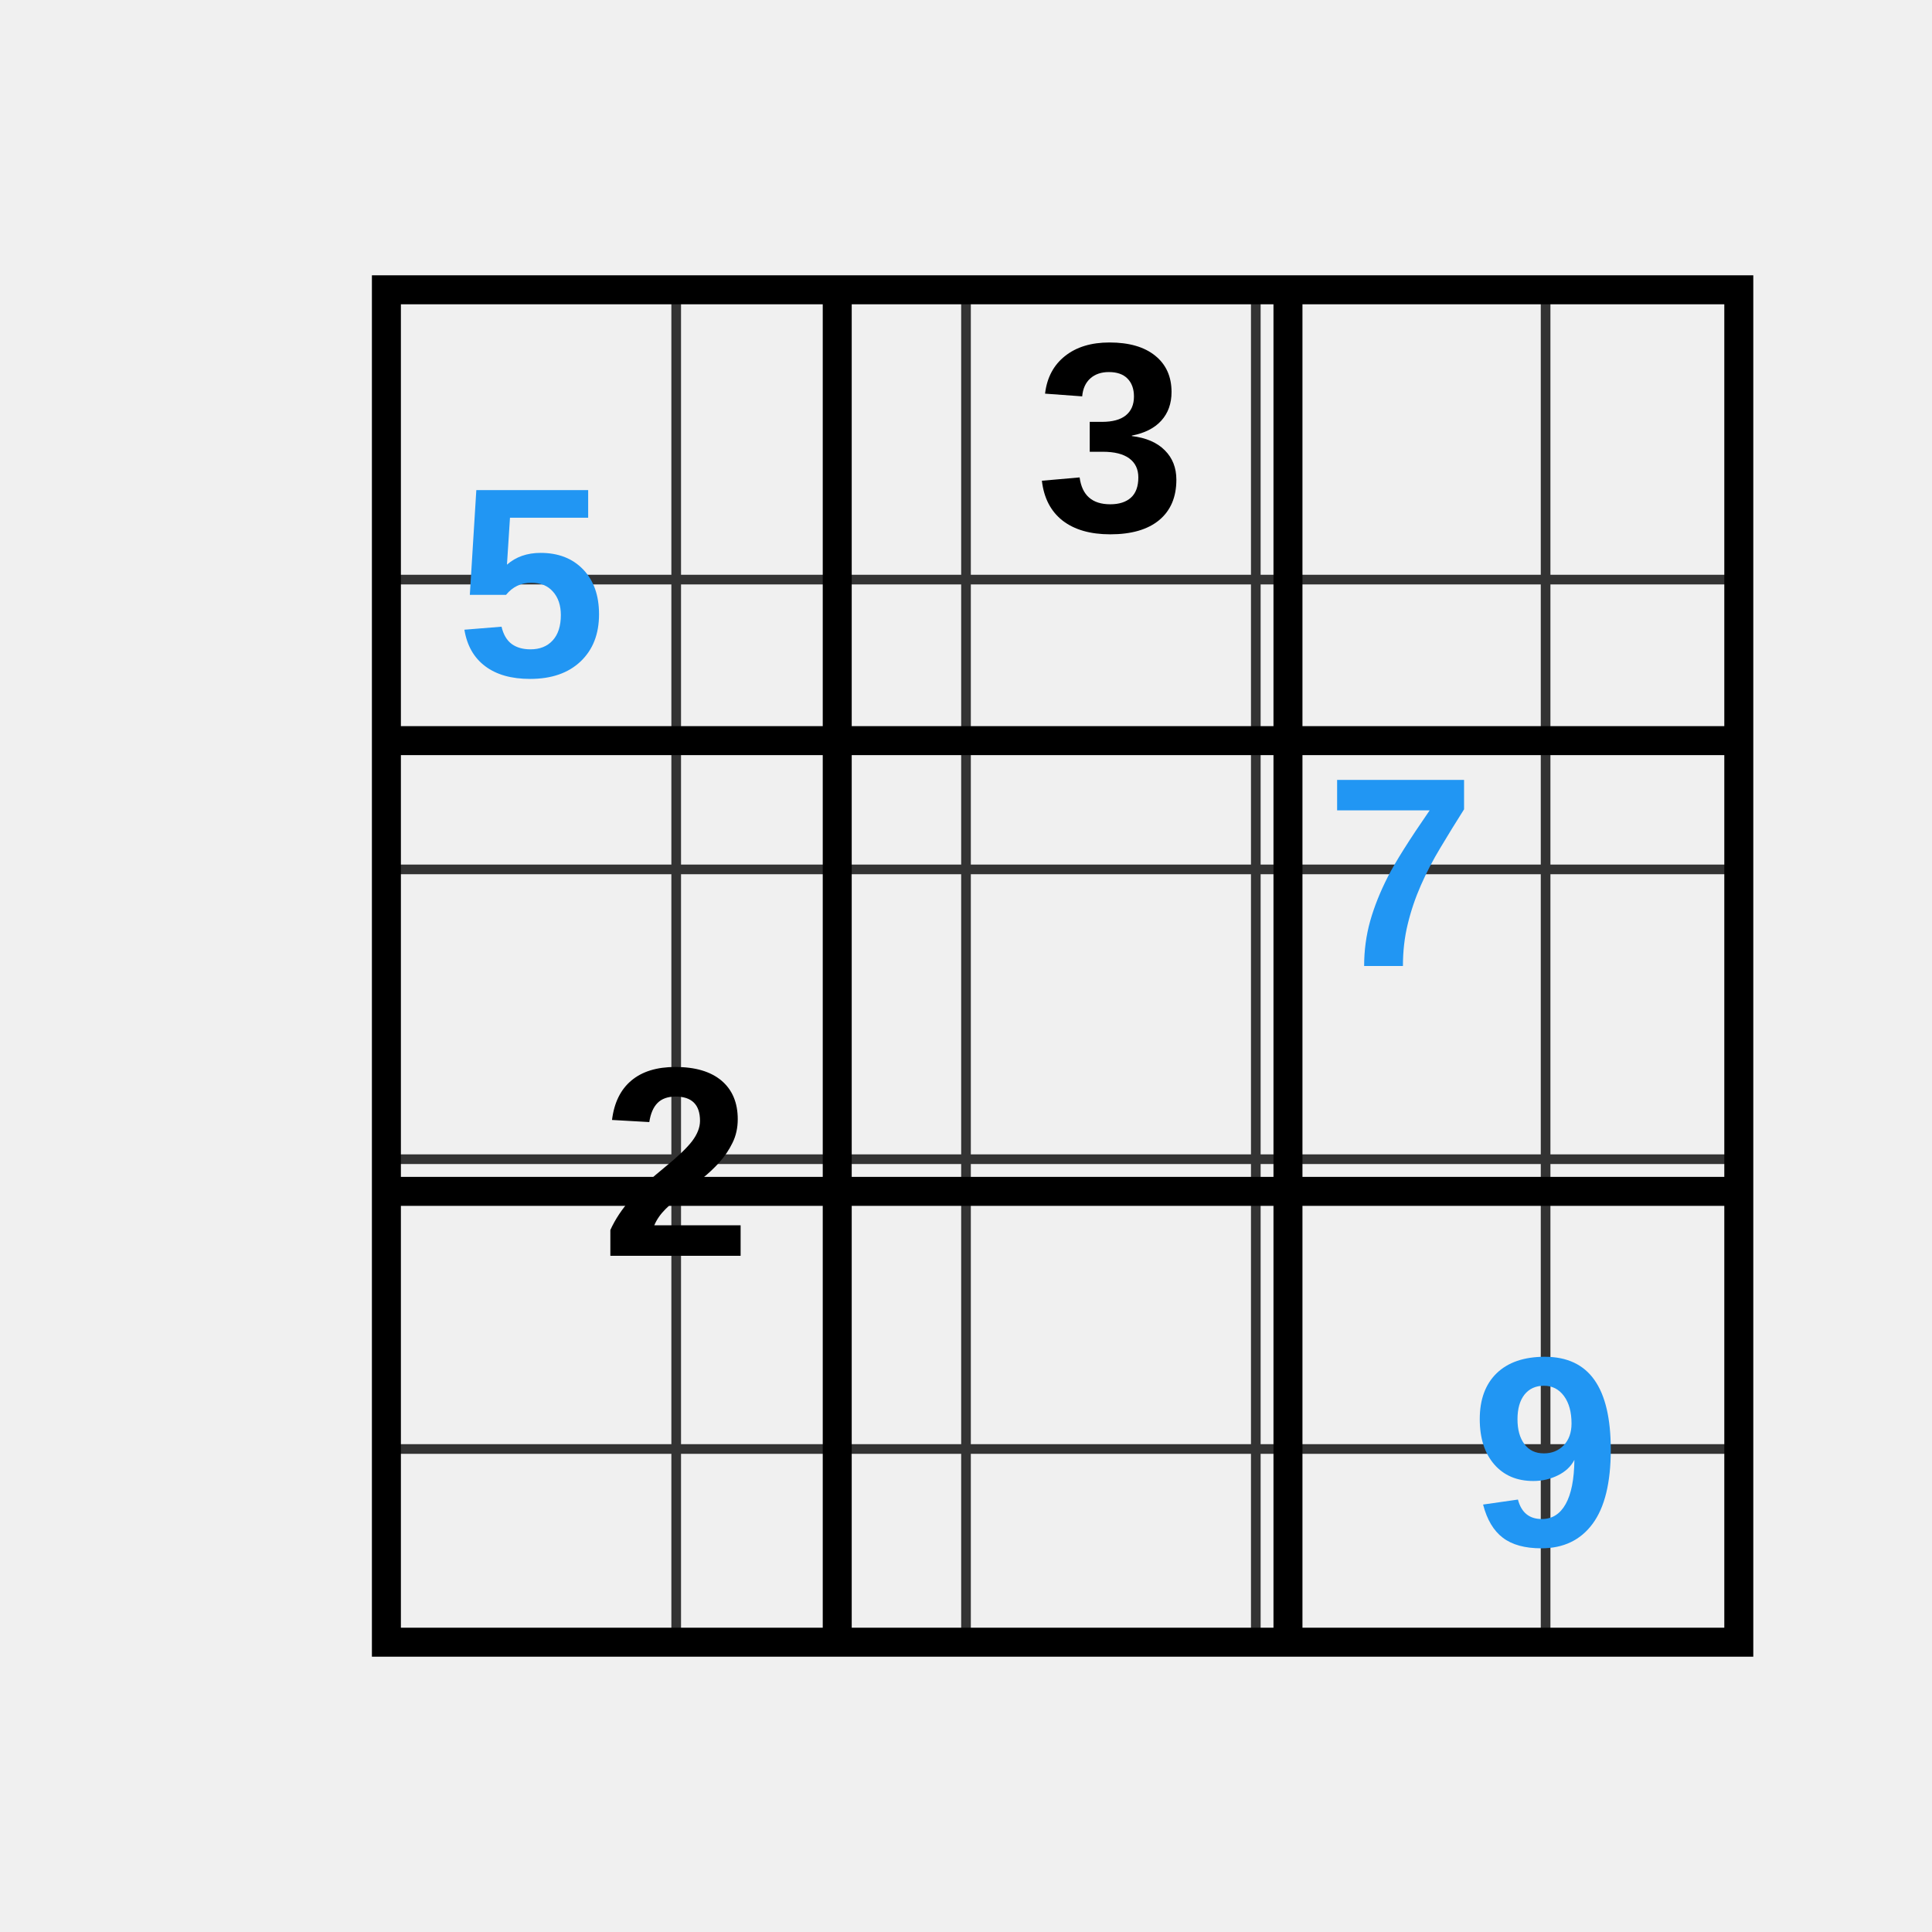
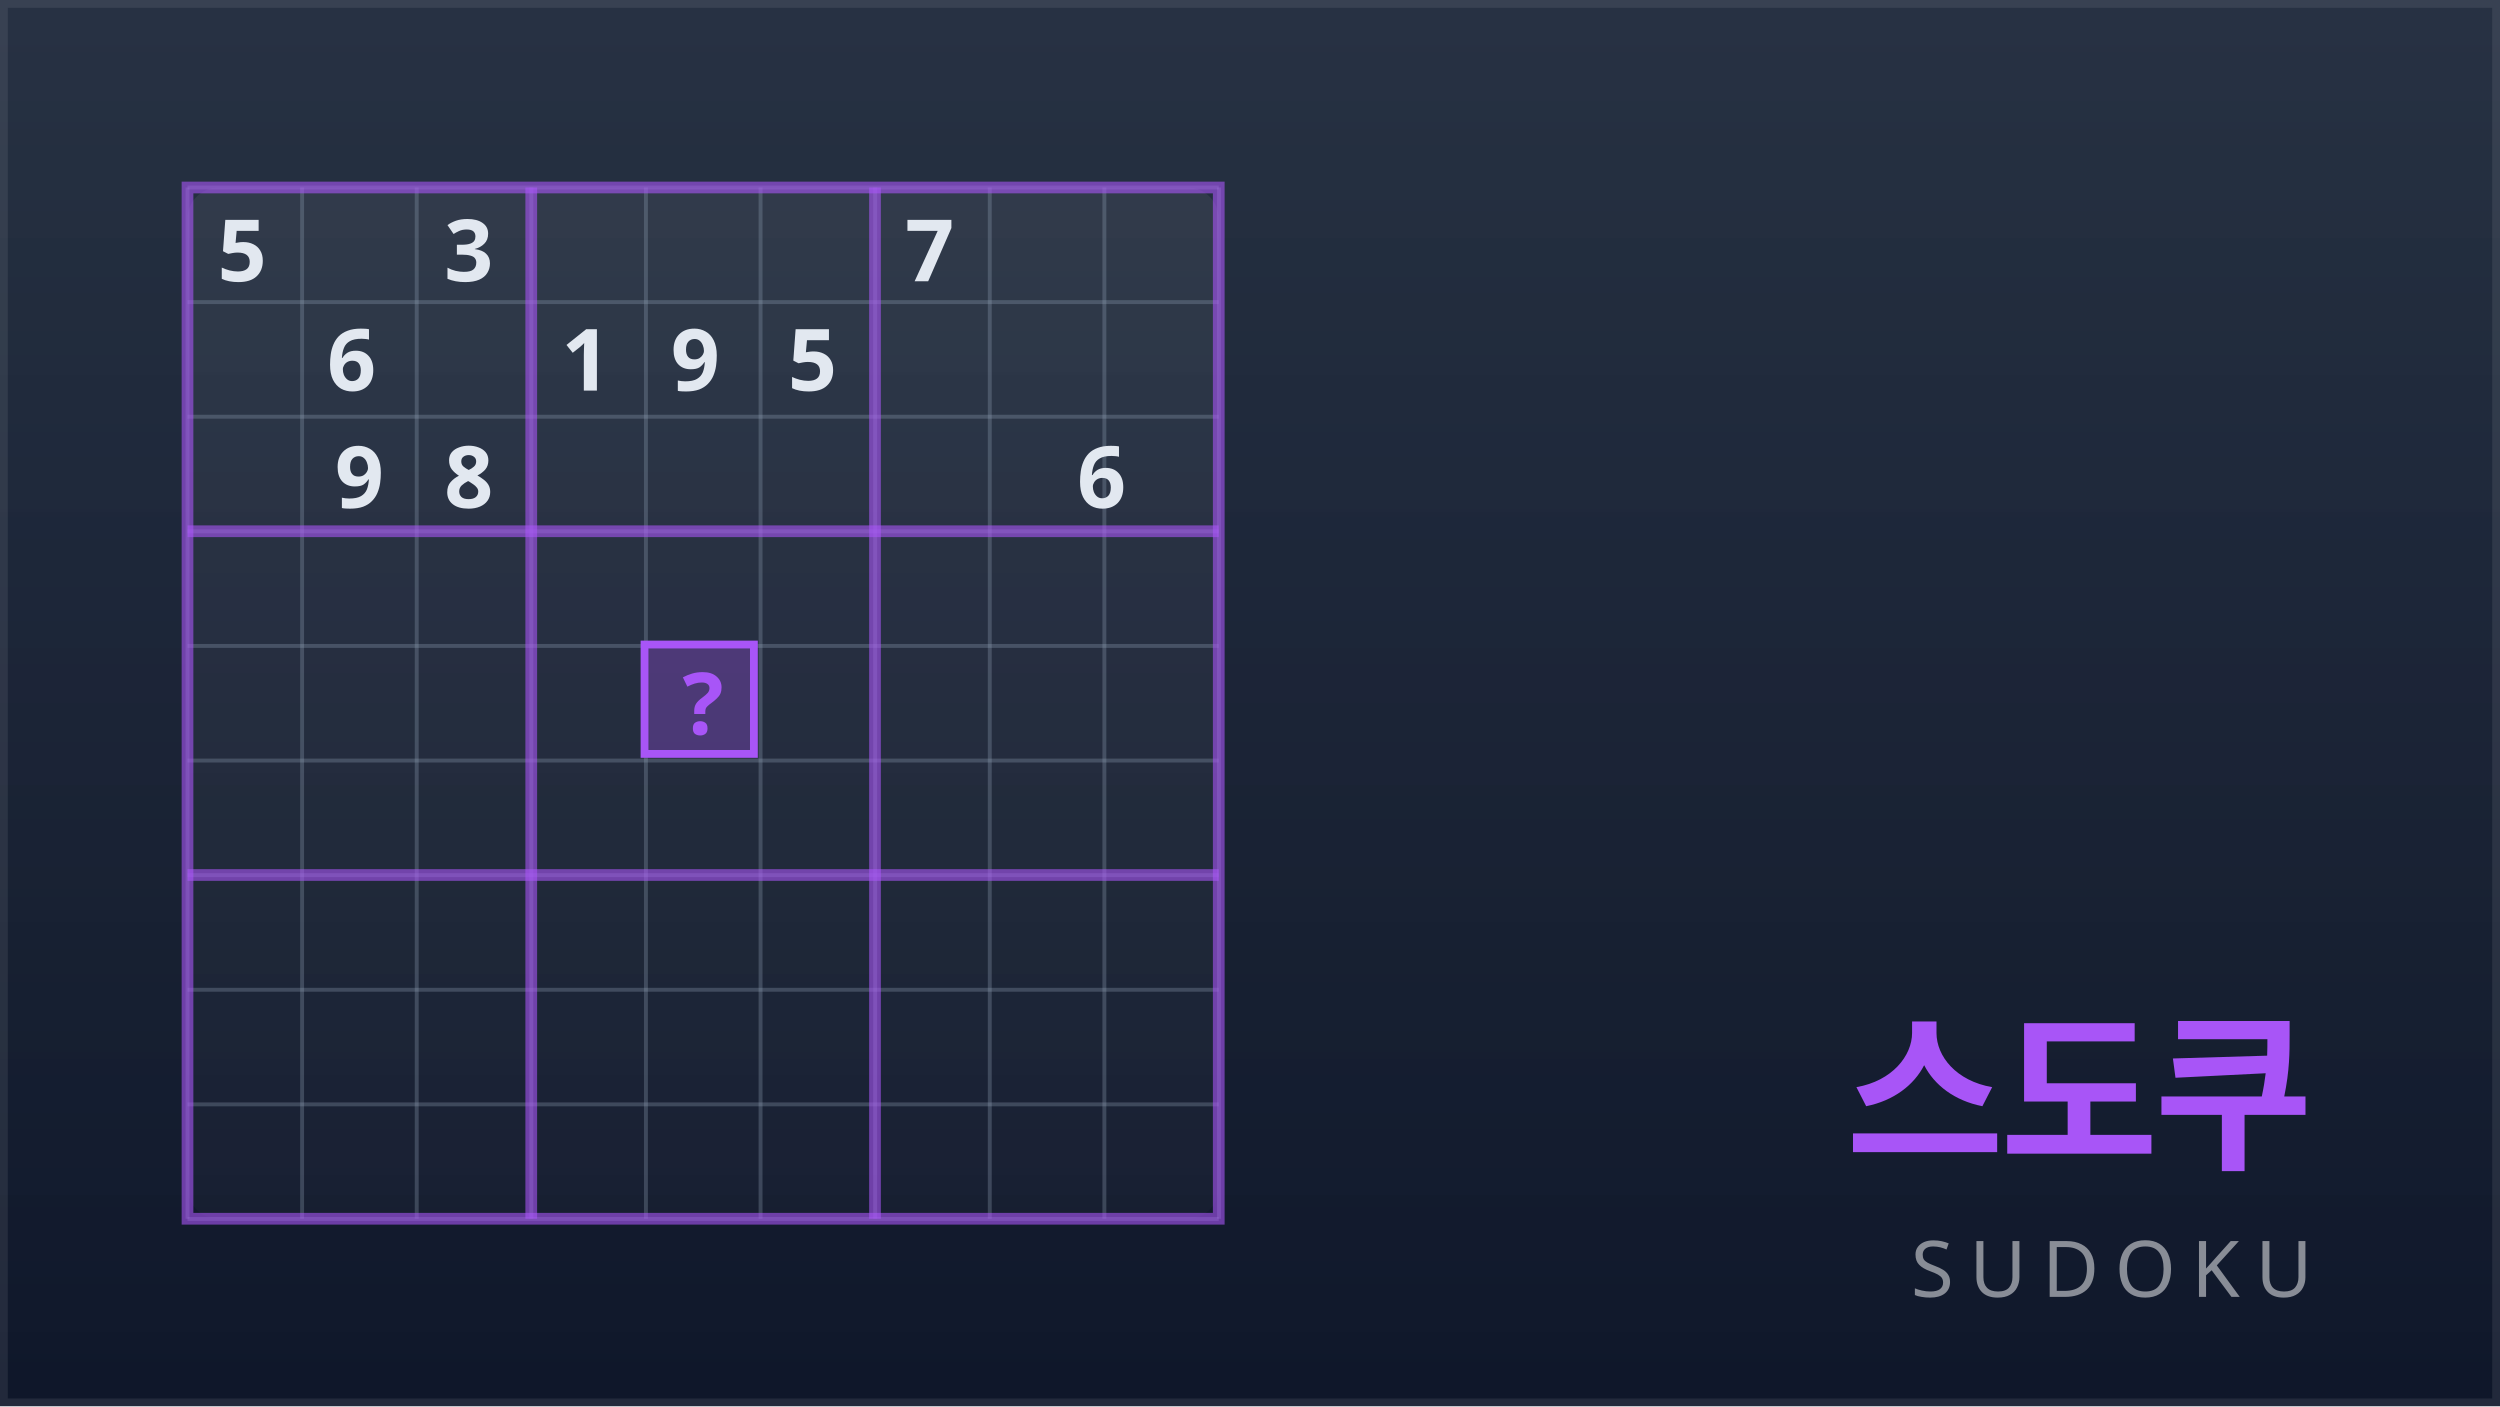
- <svg xmlns="http://www.w3.org/2000/svg" viewBox="0 0 200 200">
-   <rect width="200" height="200" fill="#f0f0f0" />
-   <g stroke="#333" stroke-width="1" fill="none">
-     <line x1="70" y1="30" x2="70" y2="170" />
-     <line x1="100" y1="30" x2="100" y2="170" />
-     <line x1="130" y1="30" x2="130" y2="170" />
-     <line x1="160" y1="30" x2="160" y2="170" />
-     <line x1="40" y1="60" x2="180" y2="60" />
-     <line x1="40" y1="90" x2="180" y2="90" />
-     <line x1="40" y1="120" x2="180" y2="120" />
-     <line x1="40" y1="150" x2="180" y2="150" />
+ <svg xmlns="http://www.w3.org/2000/svg" viewBox="0 0 320 180">
+   <defs>
+     <linearGradient id="cellGrad" x1="0" y1="0" x2="0" y2="1">
+       <stop offset="0" stop-color="rgba(255,255,255,0.06)" />
+       <stop offset="1" stop-color="rgba(255,255,255,0.02)" />
+     </linearGradient>
+     <linearGradient id="bg" x1="0" y1="0" x2="0" y2="1">
+       <stop offset="0" stop-color="#1e293b" />
+       <stop offset="1" stop-color="#0f172a" />
+     </linearGradient>
+     <linearGradient id="sheen" x1="0" y1="0" x2="0" y2="1">
+       <stop offset="0" stop-color="#ffffff" stop-opacity="0.04" />
+       <stop offset="1" stop-color="#ffffff" stop-opacity="0" />
+     </linearGradient>
+   </defs>
+   <rect width="320" height="180" fill="url(#bg)" />
+   <rect width="320" height="180" fill="url(#sheen)" />
+   <rect x="0.5" y="0.5" width="319" height="179" fill="none" stroke="rgba(255,255,255,0.08)" stroke-width="1" />
+   <g transform="translate(24, 24)" font-family="'Pretendard', sans-serif" font-weight="700">
+     <rect width="132" height="132" fill="url(#cellGrad)" rx="4" />
+     <g stroke="rgba(148, 163, 184, 0.3)" stroke-width="0.5">
+       <line x1="0" y1="0" x2="0" y2="132" />
+       <line x1="0" y1="0" x2="132" y2="0" />
+       <line x1="14.67" y1="0" x2="14.67" y2="132" />
+       <line x1="0" y1="14.67" x2="132" y2="14.67" />
+       <line x1="29.34" y1="0" x2="29.34" y2="132" />
+       <line x1="0" y1="29.34" x2="132" y2="29.34" />
+       <line x1="44.01" y1="0" x2="44.01" y2="132" />
+       <line x1="0" y1="44.01" x2="132" y2="44.01" />
+       <line x1="58.68" y1="0" x2="58.68" y2="132" />
+       <line x1="0" y1="58.68" x2="132" y2="58.68" />
+       <line x1="73.35" y1="0" x2="73.35" y2="132" />
+       <line x1="0" y1="73.35" x2="132" y2="73.35" />
+       <line x1="88.02" y1="0" x2="88.02" y2="132" />
+       <line x1="0" y1="88.02" x2="132" y2="88.02" />
+       <line x1="102.69" y1="0" x2="102.69" y2="132" />
+       <line x1="0" y1="102.69" x2="132" y2="102.69" />
+       <line x1="117.36" y1="0" x2="117.36" y2="132" />
+       <line x1="0" y1="117.36" x2="132" y2="117.36" />
+       <line x1="132.03" y1="0" x2="132.03" y2="132" />
+       <line x1="0" y1="132.03" x2="132" y2="132.03" />
+     </g>
+     <g stroke="rgba(168, 85, 247, 0.6)" stroke-width="1.5" fill="none">
+       <rect x="0" y="0" width="132" height="132" />
+       <line x1="44" y1="0" x2="44" y2="132" />
+       <line x1="88" y1="0" x2="88" y2="132" />
+       <line x1="0" y1="44" x2="132" y2="44" />
+       <line x1="0" y1="88" x2="132" y2="88" />
+     </g>
+     <g fill="#e2e8f0" font-size="11" text-anchor="middle">
+       <text x="7" y="12">5</text>
+       <text x="36" y="12">3</text>
+       <text x="95" y="12">7</text>
+       <text x="21" y="26">6</text>
+       <text x="51" y="26">1</text>
+       <text x="65" y="26">9</text>
+       <text x="80" y="26">5</text>
+       <text x="22" y="41">9</text>
+       <text x="36" y="41">8</text>
+       <text x="117" y="41">6</text>
+     </g>
+     <rect x="58.5" y="58.5" width="14" height="14" fill="rgba(168, 85, 247, 0.3)" stroke="#a855f7" stroke-width="1" />
+     <text x="66" y="70" text-anchor="middle" font-size="11" font-weight="900" fill="#a855f7" font-family="'Pretendard', sans-serif">?</text>
  </g>
-   <g stroke="#000" stroke-width="3" fill="none">
-     <rect x="40" y="30" width="140" height="140" />
-     <line x1="40" y1="76.67" x2="180" y2="76.67" />
-     <line x1="40" y1="123.33" x2="180" y2="123.33" />
-     <line x1="86.67" y1="30" x2="86.67" y2="170" />
-     <line x1="133.33" y1="30" x2="133.33" y2="170" />
+   <g font-family="'Pretendard', 'Noto Sans KR', 'Apple SD Gothic Neo', sans-serif">
+     <text x="296" y="148" text-anchor="end" font-size="22" font-weight="900" fill="#a855f7" letter-spacing="-0.5">스도쿠</text>
+     <text x="296" y="166" text-anchor="end" font-size="10" font-weight="500" fill="rgba(255,255,255,0.5)" letter-spacing="2">SUDOKU</text>
  </g>
-   <text x="55" y="70" font-family="Arial, sans-serif" font-size="28" font-weight="bold" fill="#2196F3" text-anchor="middle">5</text>
-   <text x="115" y="55" font-family="Arial, sans-serif" font-size="28" font-weight="bold" fill="#000" text-anchor="middle">3</text>
-   <text x="145" y="100" font-family="Arial, sans-serif" font-size="28" font-weight="bold" fill="#2196F3" text-anchor="middle">7</text>
-   <text x="70" y="130" font-family="Arial, sans-serif" font-size="28" font-weight="bold" fill="#000" text-anchor="middle">2</text>
-   <text x="160" y="160" font-family="Arial, sans-serif" font-size="28" font-weight="bold" fill="#2196F3" text-anchor="middle">9</text>
</svg>
